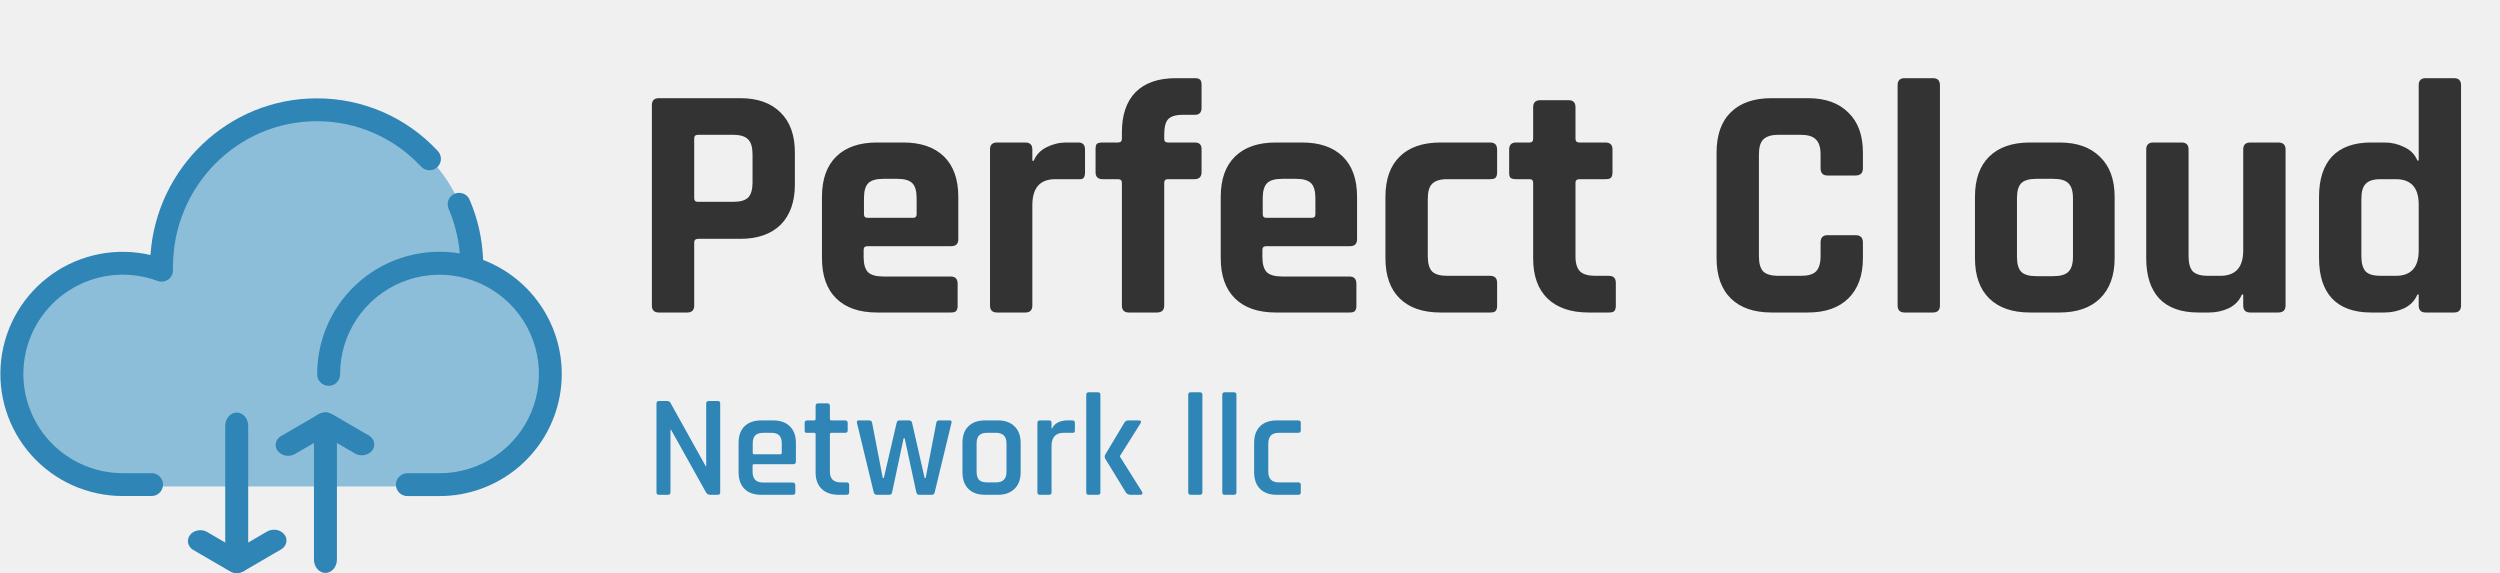
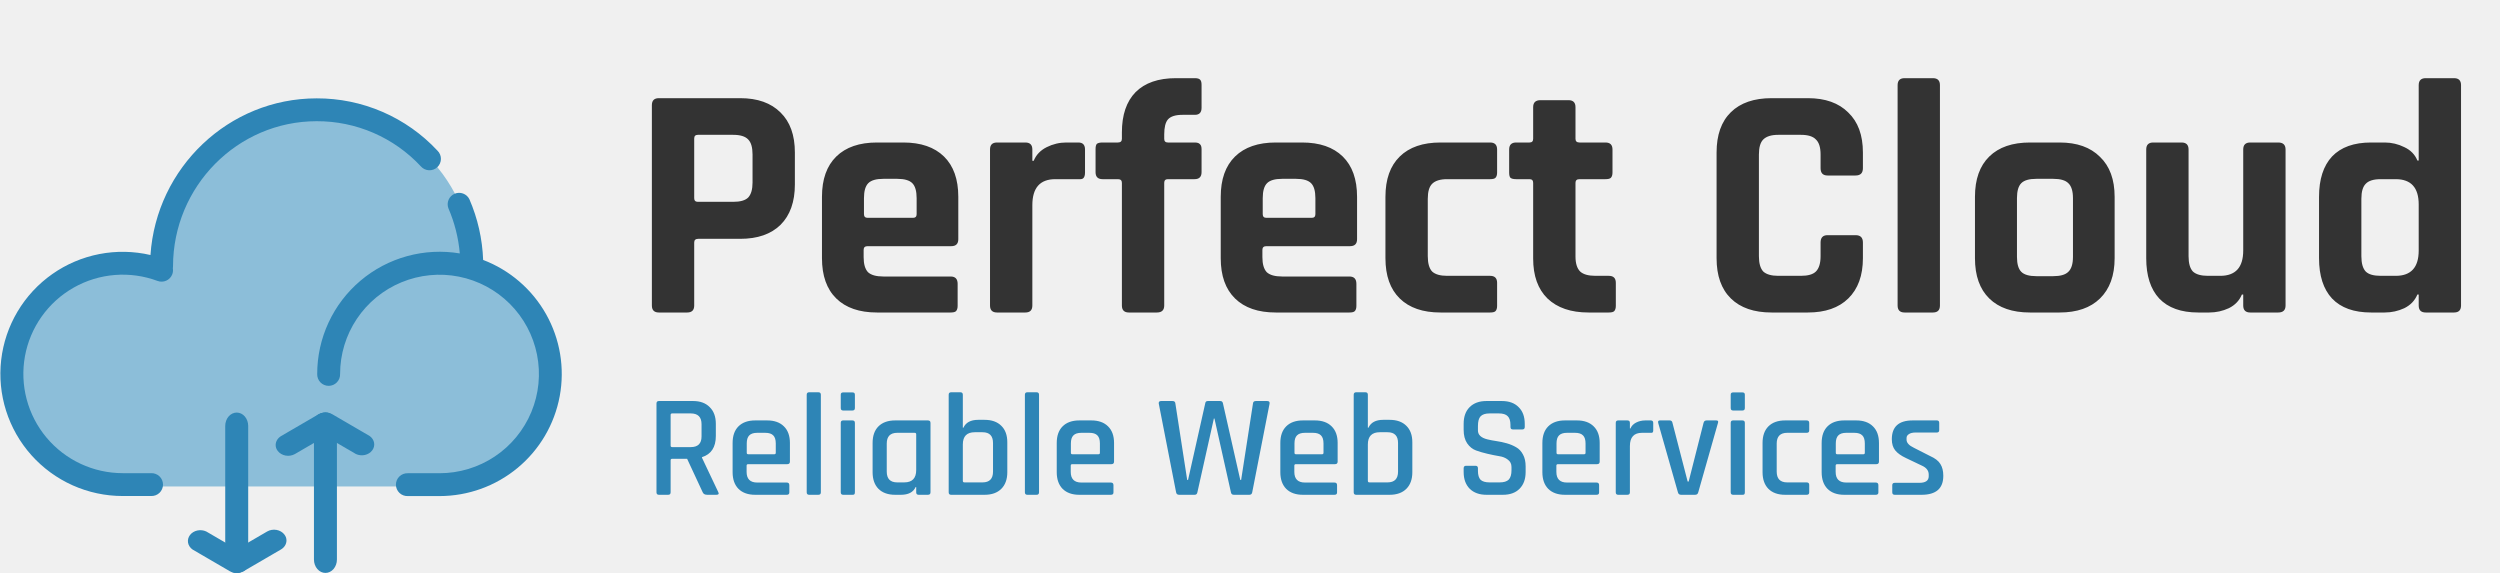
<svg xmlns="http://www.w3.org/2000/svg" width="480" height="110" viewBox="0 0 480 110" fill="none">
-   <g clip-path="url(#clip0_301_61)">
+   <g clip-path="url(#clip0_339_2)">
    <path d="M90.83 52.154C90.83 51.943 90.83 51.733 90.83 51.535C90.871 47.552 90.12 43.6 88.621 39.908C87.122 36.217 84.905 32.858 82.098 30.028C79.291 27.197 75.95 24.95 72.267 23.416C68.585 21.882 64.635 21.093 60.645 21.093C56.655 21.093 52.704 21.882 49.022 23.416C45.34 24.95 41.998 27.197 39.191 30.028C36.384 32.858 34.167 36.217 32.669 39.908C31.17 43.6 30.419 47.552 30.459 51.535C30.459 51.891 30.459 52.244 30.481 52.597C27.577 51.362 24.434 50.787 21.279 50.914C18.125 51.041 15.039 51.867 12.244 53.333C9.449 54.797 7.016 56.865 5.12 59.384C3.224 61.904 1.913 64.813 1.282 67.901C0.651 70.989 0.716 74.178 1.472 77.238C2.228 80.298 3.656 83.151 5.653 85.592C7.65 88.032 10.166 89.999 13.018 91.35C15.871 92.7 18.988 93.4 22.145 93.399H83.595C88.604 93.4 93.453 91.638 97.289 88.422C101.125 85.206 103.701 80.743 104.566 75.817C105.43 70.892 104.526 65.82 102.014 61.494C99.502 57.168 95.541 53.865 90.83 52.166V52.154Z" fill="#8CBED9" />
    <path d="M92.762 49.894C92.614 45.883 91.719 41.934 90.123 38.25C89.874 37.744 89.44 37.354 88.91 37.159C88.38 36.964 87.796 36.98 87.278 37.204C86.76 37.428 86.348 37.842 86.127 38.36C85.906 38.879 85.893 39.462 86.092 39.99C87.282 42.743 88.021 45.67 88.281 48.658C84.913 48.095 81.462 48.272 78.17 49.175C74.877 50.079 71.821 51.689 69.215 53.892C66.609 56.095 64.515 58.839 63.08 61.933C61.644 65.026 60.902 68.395 60.904 71.804C60.892 72.099 60.941 72.394 61.047 72.669C61.152 72.945 61.312 73.197 61.517 73.409C61.722 73.622 61.968 73.791 62.24 73.907C62.513 74.022 62.805 74.082 63.101 74.082C63.397 74.082 63.689 74.022 63.961 73.907C64.233 73.791 64.479 73.622 64.684 73.409C64.89 73.197 65.05 72.945 65.155 72.669C65.26 72.394 65.309 72.099 65.298 71.804C65.298 68.035 66.418 64.351 68.515 61.217C70.612 58.084 73.594 55.641 77.081 54.199C80.569 52.757 84.407 52.379 88.11 53.114C91.812 53.85 95.214 55.665 97.883 58.33C100.553 60.995 102.371 64.39 103.107 68.087C103.844 71.783 103.466 75.615 102.021 79.097C100.576 82.579 98.13 85.555 94.991 87.649C91.852 89.743 88.161 90.86 84.386 90.86H78.298C78.003 90.849 77.708 90.898 77.432 91.003C77.156 91.108 76.903 91.268 76.69 91.473C76.478 91.678 76.308 91.923 76.192 92.195C76.077 92.466 76.017 92.759 76.017 93.054C76.017 93.349 76.077 93.641 76.192 93.913C76.308 94.184 76.478 94.43 76.69 94.635C76.903 94.84 77.156 94.999 77.432 95.105C77.708 95.21 78.003 95.258 78.298 95.247H84.386C89.874 95.245 95.187 93.324 99.404 89.818C103.62 86.312 106.474 81.442 107.469 76.055C108.464 70.667 107.537 65.102 104.85 60.325C102.163 55.548 97.885 51.862 92.759 49.906L92.762 49.894Z" fill="#2E85B6" />
    <path d="M29.026 90.848H23.562C20.768 90.846 18.009 90.233 15.479 89.05C12.949 87.868 10.71 86.145 8.92 84.004C7.13 81.863 5.832 79.356 5.118 76.66C4.405 73.963 4.293 71.143 4.79 68.399C5.288 65.655 6.382 63.053 7.997 60.777C9.612 58.501 11.707 56.607 14.136 55.228C16.564 53.849 19.265 53.019 22.05 52.797C24.835 52.574 27.634 52.965 30.251 53.94C30.797 54.144 31.401 54.123 31.932 53.882C32.462 53.641 32.875 53.2 33.08 52.656C33.213 52.295 33.251 51.905 33.188 51.525C33.208 51.41 33.218 51.293 33.219 51.176C33.219 35.788 45.593 23.271 60.804 23.271C64.556 23.26 68.27 24.024 71.711 25.516C75.153 27.008 78.248 29.195 80.801 31.94C80.995 32.162 81.232 32.343 81.498 32.472C81.764 32.601 82.053 32.675 82.349 32.69C82.644 32.705 82.939 32.66 83.216 32.558C83.494 32.456 83.748 32.3 83.963 32.098C84.179 31.896 84.351 31.652 84.47 31.382C84.59 31.112 84.653 30.821 84.657 30.526C84.661 30.231 84.605 29.938 84.493 29.665C84.381 29.392 84.215 29.144 84.004 28.937C81.041 25.752 77.449 23.215 73.454 21.484C69.46 19.754 65.149 18.869 60.795 18.884C43.897 18.884 30.019 32.197 28.89 48.962C25.666 48.211 22.32 48.149 19.071 48.78C15.821 49.411 12.742 50.721 10.036 52.624C7.329 54.526 5.056 56.979 3.366 59.82C1.675 62.661 0.606 65.827 0.227 69.11C-0.152 72.393 0.169 75.719 1.169 78.87C2.168 82.02 3.823 84.924 6.026 87.391C8.228 89.858 10.929 91.832 13.949 93.184C16.97 94.536 20.242 95.235 23.553 95.235H29.017C29.313 95.246 29.607 95.198 29.884 95.092C30.16 94.987 30.412 94.827 30.625 94.623C30.838 94.418 31.007 94.172 31.123 93.9C31.239 93.629 31.298 93.337 31.298 93.041C31.298 92.746 31.239 92.454 31.123 92.183C31.007 91.911 30.838 91.665 30.625 91.46C30.412 91.256 30.16 91.096 29.884 90.991C29.607 90.885 29.313 90.837 29.017 90.848H29.026Z" fill="#2E85B6" />
    <path d="M47.654 81.781V107.466C47.654 108.148 47.422 108.801 47.008 109.283C46.595 109.764 46.034 110.035 45.449 110.035C44.864 110.035 44.303 109.764 43.89 109.283C43.476 108.801 43.244 108.148 43.244 107.466V81.781C43.244 81.1 43.476 80.446 43.89 79.965C44.303 79.483 44.864 79.212 45.449 79.212C46.034 79.212 46.595 79.483 47.008 79.965C47.422 80.446 47.654 81.1 47.654 81.781Z" fill="#2E85B6" />
-     <path d="M55.005 103.774C55.003 104.118 54.904 104.456 54.716 104.758C54.529 105.06 54.259 105.317 53.93 105.506L46.763 109.68C46.238 109.926 45.627 109.992 45.05 109.865C44.473 109.738 43.971 109.427 43.642 108.994C43.313 108.56 43.181 108.035 43.273 107.521C43.364 107.008 43.671 106.542 44.135 106.216L51.302 102.042C51.829 101.74 52.471 101.632 53.088 101.741C53.706 101.851 54.249 102.169 54.599 102.626C54.868 102.962 55.01 103.364 55.005 103.774Z" fill="#2E85B6" />
-     <path d="M47.838 107.948C47.843 108.358 47.701 108.759 47.432 109.095C47.081 109.553 46.538 109.871 45.921 109.98C45.303 110.09 44.661 109.982 44.135 109.68L36.968 105.506C36.504 105.18 36.197 104.714 36.105 104.2C36.014 103.686 36.146 103.161 36.475 102.728C36.803 102.294 37.306 101.984 37.883 101.857C38.46 101.73 39.071 101.796 39.596 102.042L46.763 106.215C47.091 106.405 47.361 106.662 47.549 106.964C47.737 107.266 47.836 107.604 47.838 107.948Z" fill="#2E85B6" />
+     <path d="M55.005 103.774C55.003 104.118 54.904 104.456 54.716 104.758C54.529 105.06 54.259 105.317 53.93 105.506L46.763 109.68C46.238 109.926 45.627 109.992 45.05 109.865C44.473 109.738 43.971 109.427 43.642 108.994C43.313 108.56 43.181 108.035 43.273 107.521C43.364 107.008 43.671 106.542 44.135 106.216L51.302 102.042C51.829 101.74 52.471 101.632 53.088 101.741C53.706 101.851 54.249 102.169 54.599 102.626C54.868 102.962 55.01 103.364 55.005 103.774V103.774Z" fill="#2E85B6" />
+     <path d="M47.838 107.948C47.843 108.358 47.701 108.759 47.432 109.095C47.081 109.553 46.538 109.871 45.921 109.98C45.303 110.09 44.661 109.982 44.135 109.68L36.968 105.506C36.504 105.18 36.197 104.714 36.105 104.2C36.014 103.686 36.146 103.161 36.475 102.728C36.803 102.294 37.306 101.984 37.883 101.857C38.46 101.73 39.071 101.796 39.596 102.042L46.763 106.215C47.091 106.405 47.361 106.662 47.549 106.964C47.737 107.266 47.836 107.604 47.838 107.948V107.948Z" fill="#2E85B6" />
    <path d="M60.278 107.431V81.746C60.278 81.065 60.511 80.411 60.924 79.93C61.338 79.448 61.898 79.177 62.483 79.177C63.068 79.177 63.629 79.448 64.043 79.93C64.456 80.411 64.689 81.065 64.689 81.746V107.431C64.689 108.113 64.456 108.766 64.043 109.248C63.629 109.729 63.068 110 62.483 110C61.898 110 61.338 109.729 60.924 109.248C60.511 108.766 60.278 108.113 60.278 107.431Z" fill="#2E85B6" />
-     <path d="M52.927 85.438C52.929 85.095 53.029 84.757 53.216 84.454C53.404 84.152 53.674 83.895 54.002 83.706L61.17 79.532C61.694 79.286 62.305 79.221 62.882 79.347C63.459 79.475 63.962 79.785 64.29 80.219C64.619 80.652 64.751 81.177 64.66 81.691C64.569 82.205 64.261 82.67 63.798 82.997L56.63 87.171C56.104 87.472 55.462 87.581 54.844 87.471C54.227 87.362 53.684 87.044 53.334 86.586C53.064 86.25 52.922 85.849 52.927 85.438Z" fill="#2E85B6" />
-     <path d="M60.094 81.265C60.089 80.854 60.231 80.453 60.501 80.117C60.851 79.659 61.394 79.341 62.011 79.232C62.629 79.122 63.271 79.231 63.798 79.532L70.965 83.706C71.428 84.033 71.736 84.498 71.827 85.012C71.918 85.526 71.787 86.051 71.458 86.484C71.129 86.918 70.627 87.229 70.049 87.356C69.472 87.482 68.861 87.417 68.337 87.171L61.17 82.997C60.841 82.808 60.571 82.551 60.383 82.249C60.196 81.946 60.097 81.608 60.094 81.265Z" fill="#2E85B6" />
+     <path d="M52.927 85.438C52.929 85.095 53.029 84.757 53.216 84.454C53.404 84.152 53.674 83.895 54.002 83.706L61.17 79.532C61.694 79.286 62.305 79.221 62.882 79.347C63.459 79.475 63.962 79.785 64.29 80.219C64.619 80.652 64.751 81.177 64.66 81.691C64.569 82.205 64.261 82.67 63.798 82.997L56.63 87.171C56.104 87.472 55.462 87.581 54.844 87.471C54.227 87.362 53.684 87.044 53.334 86.586C53.064 86.25 52.922 85.849 52.927 85.438V85.438Z" fill="#2E85B6" />
+     <path d="M60.094 81.265C60.089 80.854 60.231 80.453 60.501 80.117C60.851 79.659 61.394 79.341 62.011 79.232C62.629 79.122 63.271 79.231 63.798 79.532L70.965 83.706C71.428 84.033 71.736 84.498 71.827 85.012C71.918 85.526 71.787 86.051 71.458 86.484C71.129 86.918 70.627 87.229 70.049 87.356C69.472 87.482 68.861 87.417 68.337 87.171L61.17 82.997C60.841 82.808 60.571 82.551 60.383 82.249C60.196 81.946 60.097 81.608 60.094 81.265V81.265Z" fill="#2E85B6" />
  </g>
  <path d="M131.944 60H126.504C125.608 60 125.16 59.552 125.16 58.656V20.192C125.16 19.296 125.608 18.848 126.504 18.848H142.12C145.448 18.848 148.029 19.765 149.864 21.6C151.699 23.392 152.616 25.952 152.616 29.28V35.424C152.616 38.752 151.699 41.333 149.864 43.168C148.029 44.96 145.448 45.856 142.12 45.856H134.056C133.544 45.856 133.288 46.091 133.288 46.56V58.656C133.288 59.552 132.84 60 131.944 60ZM133.992 38.752H140.776C142.141 38.752 143.101 38.475 143.656 37.92C144.211 37.323 144.488 36.363 144.488 35.04V29.664C144.488 28.299 144.211 27.339 143.656 26.784C143.101 26.187 142.141 25.888 140.776 25.888H133.992C133.523 25.888 133.288 26.123 133.288 26.592V38.048C133.288 38.517 133.523 38.752 133.992 38.752ZM182.522 60H168.378C165.007 60 162.404 59.104 160.57 57.312C158.735 55.52 157.818 52.939 157.818 49.568V37.792C157.818 34.421 158.735 31.84 160.57 30.048C162.404 28.256 165.007 27.36 168.378 27.36H173.434C176.804 27.36 179.407 28.256 181.242 30.048C183.076 31.84 183.994 34.421 183.994 37.792V45.92C183.994 46.816 183.546 47.264 182.65 47.264H166.586C166.074 47.264 165.818 47.499 165.818 47.968V49.376C165.818 50.699 166.095 51.659 166.65 52.256C167.247 52.811 168.228 53.088 169.594 53.088H182.522C183.418 53.088 183.866 53.557 183.866 54.496V58.72C183.866 59.189 183.759 59.531 183.546 59.744C183.375 59.915 183.034 60 182.522 60ZM166.586 41.824H175.29C175.759 41.824 175.994 41.589 175.994 41.12V38.048C175.994 36.683 175.716 35.723 175.162 35.168C174.607 34.613 173.647 34.336 172.282 34.336H169.594C168.228 34.336 167.268 34.613 166.714 35.168C166.159 35.723 165.882 36.683 165.882 38.048V41.12C165.882 41.589 166.116 41.824 166.586 41.824ZM196.867 60H191.427C190.531 60 190.083 59.552 190.083 58.656V28.704C190.083 27.808 190.531 27.36 191.427 27.36H196.867C197.763 27.36 198.211 27.808 198.211 28.704V30.88H198.467C198.936 29.728 199.768 28.853 200.963 28.256C202.157 27.659 203.416 27.36 204.739 27.36H207.043C207.896 27.36 208.323 27.808 208.323 28.704V33.12C208.323 33.632 208.216 33.995 208.003 34.208C207.832 34.379 207.512 34.443 207.043 34.4H202.627C199.683 34.4 198.211 36.064 198.211 39.392V58.656C198.211 59.552 197.763 60 196.867 60ZM224.235 27.36H229.355C229.867 27.36 230.208 27.467 230.379 27.68C230.592 27.851 230.699 28.171 230.699 28.64V33.056C230.699 33.952 230.251 34.4 229.355 34.4H224.235C223.766 34.4 223.531 34.635 223.531 35.104V58.656C223.531 59.552 223.062 60 222.123 60H216.747C215.851 60 215.403 59.552 215.403 58.656V35.104C215.403 34.635 215.147 34.4 214.635 34.4H211.691C210.795 34.4 210.347 33.952 210.347 33.056V28.64C210.347 28.128 210.432 27.787 210.603 27.616C210.816 27.445 211.179 27.36 211.691 27.36H214.635C215.147 27.36 215.403 27.125 215.403 26.656V25.44C215.403 22.069 216.278 19.488 218.027 17.696C219.819 15.904 222.4 15.008 225.771 15.008H229.419C229.931 15.008 230.272 15.115 230.443 15.328C230.614 15.499 230.699 15.819 230.699 16.288V20.704C230.699 21.6 230.272 22.048 229.419 22.048H227.051C225.686 22.048 224.747 22.347 224.235 22.944C223.766 23.499 223.531 24.459 223.531 25.824V26.656C223.531 27.125 223.766 27.36 224.235 27.36ZM259.084 60H244.94C241.569 60 238.967 59.104 237.132 57.312C235.297 55.52 234.38 52.939 234.38 49.568V37.792C234.38 34.421 235.297 31.84 237.132 30.048C238.967 28.256 241.569 27.36 244.94 27.36H249.996C253.367 27.36 255.969 28.256 257.804 30.048C259.639 31.84 260.556 34.421 260.556 37.792V45.92C260.556 46.816 260.108 47.264 259.212 47.264H243.148C242.636 47.264 242.38 47.499 242.38 47.968V49.376C242.38 50.699 242.657 51.659 243.212 52.256C243.809 52.811 244.791 53.088 246.156 53.088H259.084C259.98 53.088 260.428 53.557 260.428 54.496V58.72C260.428 59.189 260.321 59.531 260.108 59.744C259.937 59.915 259.596 60 259.084 60ZM243.148 41.824H251.852C252.321 41.824 252.556 41.589 252.556 41.12V38.048C252.556 36.683 252.279 35.723 251.724 35.168C251.169 34.613 250.209 34.336 248.844 34.336H246.156C244.791 34.336 243.831 34.613 243.276 35.168C242.721 35.723 242.444 36.683 242.444 38.048V41.12C242.444 41.589 242.679 41.824 243.148 41.824ZM287.445 54.304V58.72C287.445 59.189 287.338 59.531 287.125 59.744C286.954 59.915 286.613 60 286.101 60H276.565C273.194 60 270.592 59.104 268.757 57.312C266.922 55.52 266.005 52.939 266.005 49.568V37.792C266.005 34.421 266.922 31.84 268.757 30.048C270.592 28.256 273.194 27.36 276.565 27.36H286.101C286.997 27.36 287.445 27.808 287.445 28.704V33.12C287.445 33.589 287.338 33.931 287.125 34.144C286.954 34.315 286.613 34.4 286.101 34.4H277.845C276.522 34.4 275.562 34.699 274.965 35.296C274.41 35.851 274.133 36.811 274.133 38.176V49.184C274.133 50.549 274.41 51.531 274.965 52.128C275.562 52.683 276.522 52.96 277.845 52.96H286.101C286.997 52.96 287.445 53.408 287.445 54.304ZM293.661 34.4H291.102C290.59 34.4 290.227 34.315 290.014 34.144C289.843 33.973 289.758 33.632 289.758 33.12V28.704C289.758 27.808 290.206 27.36 291.102 27.36H293.661C294.131 27.36 294.366 27.125 294.366 26.656V20.576C294.366 19.68 294.835 19.232 295.774 19.232H301.15C302.046 19.232 302.494 19.68 302.494 20.576V26.656C302.494 27.125 302.75 27.36 303.262 27.36H308.253C309.15 27.36 309.598 27.808 309.598 28.704V33.12C309.598 33.589 309.491 33.931 309.278 34.144C309.107 34.315 308.766 34.4 308.253 34.4H303.262C302.75 34.4 302.494 34.635 302.494 35.104V49.248C302.494 50.571 302.792 51.531 303.39 52.128C303.987 52.683 304.968 52.96 306.333 52.96H308.894C309.79 52.96 310.238 53.408 310.238 54.304V58.72C310.238 59.189 310.131 59.531 309.918 59.744C309.747 59.915 309.406 60 308.894 60H304.99C301.619 60 298.995 59.104 297.118 57.312C295.283 55.52 294.366 52.96 294.366 49.632V35.104C294.366 34.635 294.131 34.4 293.661 34.4ZM347.119 60H340.143C336.772 60 334.169 59.104 332.335 57.312C330.5 55.52 329.583 52.939 329.583 49.568V29.28C329.583 25.909 330.5 23.328 332.335 21.536C334.169 19.744 336.772 18.848 340.143 18.848H347.119C350.447 18.848 353.028 19.765 354.863 21.6C356.74 23.392 357.679 25.952 357.679 29.28V32.288C357.679 33.227 357.209 33.696 356.271 33.696H350.895C349.999 33.696 349.551 33.227 349.551 32.288V29.664C349.551 28.299 349.252 27.339 348.655 26.784C348.1 26.187 347.14 25.888 345.775 25.888H341.423C340.1 25.888 339.14 26.187 338.543 26.784C337.988 27.339 337.711 28.299 337.711 29.664V49.184C337.711 50.549 337.988 51.531 338.543 52.128C339.14 52.683 340.1 52.96 341.423 52.96H345.775C347.14 52.96 348.1 52.683 348.655 52.128C349.252 51.531 349.551 50.549 349.551 49.184V46.56C349.551 45.621 349.999 45.152 350.895 45.152H356.271C357.209 45.152 357.679 45.621 357.679 46.56V49.568C357.679 52.896 356.74 55.477 354.863 57.312C353.028 59.104 350.447 60 347.119 60ZM371.124 60H365.684C364.788 60 364.34 59.552 364.34 58.656V16.352C364.34 15.456 364.788 15.008 365.684 15.008H371.124C372.02 15.008 372.468 15.456 372.468 16.352V58.656C372.468 59.552 372.02 60 371.124 60ZM395.449 60H389.753C386.382 60 383.779 59.104 381.945 57.312C380.11 55.52 379.193 52.939 379.193 49.568V37.792C379.193 34.421 380.11 31.84 381.945 30.048C383.779 28.256 386.382 27.36 389.753 27.36H395.449C398.777 27.36 401.358 28.277 403.193 30.112C405.07 31.904 406.009 34.464 406.009 37.792V49.568C406.009 52.896 405.07 55.477 403.193 57.312C401.358 59.104 398.777 60 395.449 60ZM390.969 53.024H394.233C395.598 53.024 396.558 52.747 397.113 52.192C397.71 51.637 398.009 50.677 398.009 49.312V38.048C398.009 36.683 397.71 35.723 397.113 35.168C396.558 34.613 395.598 34.336 394.233 34.336H390.969C389.603 34.336 388.643 34.613 388.089 35.168C387.534 35.723 387.257 36.683 387.257 38.048V49.312C387.257 50.677 387.534 51.637 388.089 52.192C388.643 52.747 389.603 53.024 390.969 53.024ZM424.171 60H422.059C418.774 60 416.278 59.104 414.571 57.312C412.907 55.52 412.075 52.939 412.075 49.568V28.704C412.075 27.808 412.523 27.36 413.419 27.36H418.859C419.755 27.36 420.203 27.808 420.203 28.704V49.184C420.203 50.549 420.48 51.531 421.035 52.128C421.632 52.683 422.592 52.96 423.915 52.96H426.283C429.227 52.96 430.699 51.339 430.699 48.096V28.704C430.699 27.808 431.147 27.36 432.043 27.36H437.419C438.358 27.36 438.827 27.808 438.827 28.704V58.656C438.827 59.552 438.358 60 437.419 60H432.043C431.147 60 430.699 59.552 430.699 58.656V56.544H430.443C429.974 57.696 429.142 58.571 427.947 59.168C426.752 59.723 425.494 60 424.171 60ZM457.863 60H455.239C451.954 60 449.458 59.104 447.751 57.312C446.087 55.52 445.255 52.939 445.255 49.568V37.792C445.255 34.421 446.087 31.84 447.751 30.048C449.458 28.256 451.954 27.36 455.239 27.36H457.863C459.186 27.36 460.444 27.659 461.639 28.256C462.834 28.811 463.666 29.664 464.135 30.816H464.391V16.352C464.391 15.456 464.839 15.008 465.735 15.008H471.175C472.071 15.008 472.519 15.456 472.519 16.352V58.656C472.519 59.552 472.071 60 471.175 60H465.735C464.839 60 464.391 59.552 464.391 58.656V56.544H464.135C463.666 57.696 462.834 58.571 461.639 59.168C460.444 59.723 459.186 60 457.863 60ZM464.391 48.096V39.264C464.391 36.021 462.919 34.4 459.975 34.4H457.095C455.73 34.4 454.77 34.699 454.215 35.296C453.66 35.851 453.383 36.811 453.383 38.176V49.184C453.383 50.549 453.66 51.531 454.215 52.128C454.77 52.683 455.73 52.96 457.095 52.96H459.975C462.919 52.96 464.391 51.339 464.391 48.096Z" fill="#333333" />
-   <path d="M128.256 95H126.52C126.203 95 126.044 94.841 126.044 94.524V77.472C126.044 77.155 126.203 76.996 126.52 76.996H128.088C128.387 76.996 128.592 77.099 128.704 77.304L135.48 89.484H135.592V77.472C135.592 77.155 135.751 76.996 136.068 76.996H137.804C138.121 76.996 138.28 77.155 138.28 77.472V94.524C138.28 94.841 138.121 95 137.804 95H136.292C135.993 95 135.751 94.851 135.564 94.552L128.844 82.512H128.732V94.524C128.732 94.841 128.573 95 128.256 95ZM152.196 95H146.148C144.767 95 143.694 94.617 142.928 93.852C142.182 93.087 141.808 92.023 141.808 90.66V85.06C141.808 83.679 142.182 82.615 142.928 81.868C143.694 81.103 144.767 80.72 146.148 80.72H148.444C149.826 80.72 150.899 81.103 151.664 81.868C152.43 82.615 152.812 83.679 152.812 85.06V88.616C152.812 88.952 152.644 89.12 152.308 89.12H144.804C144.599 89.12 144.496 89.213 144.496 89.4V90.604C144.496 91.967 145.178 92.648 146.54 92.648H152.196C152.532 92.648 152.7 92.816 152.7 93.152V94.552C152.7 94.851 152.532 95 152.196 95ZM144.804 87.216H149.816C150.003 87.216 150.096 87.123 150.096 86.936V85.144C150.096 84.435 149.938 83.921 149.62 83.604C149.303 83.268 148.79 83.1 148.08 83.1H146.54C145.831 83.1 145.318 83.268 145 83.604C144.683 83.921 144.524 84.435 144.524 85.144V86.936C144.524 87.123 144.618 87.216 144.804 87.216ZM156.317 83.1H154.973C154.786 83.1 154.655 83.072 154.581 83.016C154.525 82.941 154.497 82.82 154.497 82.652V81.196C154.497 80.879 154.655 80.72 154.973 80.72H156.317C156.503 80.72 156.597 80.627 156.597 80.44V77.92C156.597 77.603 156.765 77.444 157.101 77.444H158.865C159.182 77.444 159.341 77.603 159.341 77.92V80.44C159.341 80.627 159.443 80.72 159.649 80.72H162.253C162.589 80.72 162.757 80.879 162.757 81.196V82.652C162.757 82.951 162.589 83.1 162.253 83.1H159.649C159.443 83.1 159.341 83.193 159.341 83.38V90.576C159.341 91.939 160.041 92.62 161.441 92.62H162.533C162.869 92.62 163.037 92.779 163.037 93.096V94.552C163.037 94.851 162.869 95 162.533 95H161.021C159.639 95 158.557 94.627 157.773 93.88C156.989 93.133 156.597 92.079 156.597 90.716V83.38C156.597 83.193 156.503 83.1 156.317 83.1ZM170.725 95H168.317C168.037 95 167.851 94.841 167.757 94.524L164.537 81.196C164.463 80.879 164.575 80.72 164.873 80.72H166.889C167.225 80.72 167.412 80.879 167.449 81.196L169.493 91.78H169.689L172.153 81.196C172.209 80.879 172.387 80.72 172.685 80.72H174.533C174.851 80.72 175.047 80.879 175.121 81.196L177.529 91.78H177.725L179.769 81.196C179.825 80.879 180.012 80.72 180.329 80.72H182.345C182.663 80.72 182.775 80.879 182.681 81.196L179.461 94.524C179.405 94.841 179.219 95 178.901 95H176.493C176.195 95 176.008 94.841 175.933 94.524L173.693 84.136H173.497L171.285 94.524C171.229 94.841 171.043 95 170.725 95ZM191.597 95H189.133C187.751 95 186.678 94.617 185.913 93.852C185.166 93.087 184.793 92.023 184.793 90.66V85.06C184.793 83.679 185.166 82.615 185.913 81.868C186.678 81.103 187.751 80.72 189.133 80.72H191.597C192.959 80.72 194.023 81.103 194.789 81.868C195.573 82.615 195.965 83.679 195.965 85.06V90.66C195.965 92.023 195.573 93.087 194.789 93.852C194.023 94.617 192.959 95 191.597 95ZM189.525 92.62H191.233C192.577 92.62 193.249 91.939 193.249 90.576V85.144C193.249 83.781 192.577 83.1 191.233 83.1H189.525C188.815 83.1 188.302 83.268 187.985 83.604C187.667 83.921 187.509 84.435 187.509 85.144V90.576C187.509 91.285 187.667 91.808 187.985 92.144C188.302 92.461 188.815 92.62 189.525 92.62ZM201.422 95H199.658C199.341 95 199.182 94.841 199.182 94.524V81.196C199.182 80.879 199.341 80.72 199.658 80.72H201.422C201.739 80.72 201.898 80.879 201.898 81.196V82.26H202.01C202.197 81.793 202.551 81.42 203.074 81.14C203.615 80.86 204.213 80.72 204.866 80.72H205.902C206.219 80.72 206.378 80.879 206.378 81.196V82.652C206.378 83.007 206.219 83.156 205.902 83.1H204.222C202.673 83.1 201.898 83.949 201.898 85.648V94.524C201.898 94.841 201.739 95 201.422 95ZM216.681 80.72H218.697C218.865 80.72 218.977 80.776 219.033 80.888C219.108 80.981 219.089 81.112 218.977 81.28L215.029 87.552V87.664L219.285 94.44C219.378 94.589 219.388 94.72 219.313 94.832C219.257 94.944 219.126 95 218.921 95H217.101C216.672 95 216.354 94.841 216.149 94.524L212.201 88.056C212.07 87.813 212.07 87.561 212.201 87.3L215.869 81.168C216.037 80.869 216.308 80.72 216.681 80.72ZM210.801 95H209.037C208.72 95 208.561 94.841 208.561 94.524V75.792C208.561 75.475 208.72 75.316 209.037 75.316H210.801C211.118 75.316 211.277 75.475 211.277 75.792V94.524C211.277 94.841 211.118 95 210.801 95ZM230.382 95H228.618C228.301 95 228.142 94.841 228.142 94.524V75.792C228.142 75.475 228.301 75.316 228.618 75.316H230.382C230.7 75.316 230.858 75.475 230.858 75.792V94.524C230.858 94.841 230.7 95 230.382 95ZM236.917 95H235.153C234.836 95 234.677 94.841 234.677 94.524V75.792C234.677 75.475 234.836 75.316 235.153 75.316H236.917C237.235 75.316 237.393 75.475 237.393 75.792V94.524C237.393 94.841 237.235 95 236.917 95ZM249.753 93.096V94.552C249.753 94.851 249.585 95 249.249 95H245.133C243.751 95 242.678 94.617 241.913 93.852C241.166 93.087 240.793 92.023 240.793 90.66V85.06C240.793 83.679 241.166 82.615 241.913 81.868C242.678 81.103 243.751 80.72 245.133 80.72H249.249C249.585 80.72 249.753 80.879 249.753 81.196V82.652C249.753 82.951 249.585 83.1 249.249 83.1H245.525C244.181 83.1 243.509 83.791 243.509 85.172V90.548C243.509 91.929 244.181 92.62 245.525 92.62H249.249C249.585 92.62 249.753 92.779 249.753 93.096Z" fill="#2E85B6" />
+   <path d="M128.284 95H126.52C126.203 95 126.044 94.841 126.044 94.524V77.472C126.044 77.155 126.203 76.996 126.52 76.996H133.072C134.435 76.996 135.499 77.388 136.264 78.172C137.048 78.937 137.44 80.001 137.44 81.364V83.716C137.44 85.863 136.553 87.216 134.78 87.776V87.888L137.888 94.44C138.093 94.813 137.972 95 137.524 95H135.788C135.34 95 135.051 94.841 134.92 94.524L131.924 88.084H129.096C128.872 88.084 128.76 88.177 128.76 88.364V94.524C128.76 94.841 128.601 95 128.284 95ZM129.068 85.844H132.624C134.005 85.844 134.696 85.163 134.696 83.8V81.448C134.696 80.067 134.005 79.376 132.624 79.376H129.068C128.863 79.376 128.76 79.469 128.76 79.656V85.564C128.76 85.751 128.863 85.844 129.068 85.844ZM151.048 95H145C143.618 95 142.545 94.617 141.78 93.852C141.033 93.087 140.66 92.023 140.66 90.66V85.06C140.66 83.679 141.033 82.615 141.78 81.868C142.545 81.103 143.618 80.72 145 80.72H147.296C148.677 80.72 149.75 81.103 150.516 81.868C151.281 82.615 151.664 83.679 151.664 85.06V88.616C151.664 88.952 151.496 89.12 151.16 89.12H143.656C143.45 89.12 143.348 89.213 143.348 89.4V90.604C143.348 91.967 144.029 92.648 145.392 92.648H151.048C151.384 92.648 151.552 92.816 151.552 93.152V94.552C151.552 94.851 151.384 95 151.048 95ZM143.656 87.216H148.668C148.854 87.216 148.948 87.123 148.948 86.936V85.144C148.948 84.435 148.789 83.921 148.472 83.604C148.154 83.268 147.641 83.1 146.932 83.1H145.392C144.682 83.1 144.169 83.268 143.852 83.604C143.534 83.921 143.376 84.435 143.376 85.144V86.936C143.376 87.123 143.469 87.216 143.656 87.216ZM157.128 95H155.364C155.047 95 154.888 94.841 154.888 94.524V75.792C154.888 75.475 155.047 75.316 155.364 75.316H157.128C157.446 75.316 157.604 75.475 157.604 75.792V94.524C157.604 94.841 157.446 95 157.128 95ZM161.424 78.34V75.792C161.424 75.493 161.573 75.344 161.872 75.344H163.692C163.99 75.344 164.14 75.493 164.14 75.792V78.34C164.14 78.657 163.99 78.816 163.692 78.816H161.872C161.573 78.816 161.424 78.657 161.424 78.34ZM161.424 94.524V81.196C161.424 80.879 161.573 80.72 161.872 80.72H163.664C163.981 80.72 164.14 80.879 164.14 81.196V94.524C164.14 94.711 164.102 94.841 164.028 94.916C163.972 94.972 163.86 95 163.692 95H161.9C161.582 95 161.424 94.841 161.424 94.524ZM172.971 95H171.879C170.497 95 169.424 94.617 168.659 93.852C167.912 93.087 167.539 92.023 167.539 90.66V85.06C167.539 83.679 167.912 82.615 168.659 81.868C169.424 81.103 170.497 80.72 171.879 80.72H178.151C178.487 80.72 178.655 80.879 178.655 81.196V94.524C178.655 94.841 178.487 95 178.151 95H176.387C176.069 95 175.911 94.841 175.911 94.524V93.516H175.799C175.351 94.505 174.408 95 172.971 95ZM175.911 90.24V83.38C175.911 83.193 175.808 83.1 175.603 83.1H172.271C170.927 83.1 170.255 83.791 170.255 85.172V90.548C170.255 91.929 170.927 92.62 172.271 92.62H173.615C175.145 92.62 175.911 91.827 175.911 90.24ZM185.171 92.62H188.643C189.987 92.62 190.659 91.929 190.659 90.548V85.06C190.659 83.679 189.987 82.988 188.643 82.988H187.159C185.628 82.988 184.863 83.772 184.863 85.34V92.312C184.863 92.517 184.965 92.62 185.171 92.62ZM182.147 94.524V75.792C182.147 75.475 182.305 75.316 182.623 75.316H184.387C184.704 75.316 184.863 75.475 184.863 75.792V82.12H184.975C185.441 81.112 186.384 80.608 187.803 80.608H189.035C190.416 80.608 191.489 80.991 192.255 81.756C193.02 82.503 193.403 83.557 193.403 84.92V90.66C193.403 92.023 193.02 93.087 192.255 93.852C191.489 94.617 190.416 95 189.035 95H182.623C182.305 95 182.147 94.841 182.147 94.524ZM199.019 95H197.255C196.938 95 196.779 94.841 196.779 94.524V75.792C196.779 75.475 196.938 75.316 197.255 75.316H199.019C199.336 75.316 199.495 75.475 199.495 75.792V94.524C199.495 94.841 199.336 95 199.019 95ZM213.282 95H207.234C205.853 95 204.779 94.617 204.014 93.852C203.267 93.087 202.894 92.023 202.894 90.66V85.06C202.894 83.679 203.267 82.615 204.014 81.868C204.779 81.103 205.853 80.72 207.234 80.72H209.53C210.911 80.72 211.985 81.103 212.75 81.868C213.515 82.615 213.898 83.679 213.898 85.06V88.616C213.898 88.952 213.73 89.12 213.394 89.12H205.89C205.685 89.12 205.582 89.213 205.582 89.4V90.604C205.582 91.967 206.263 92.648 207.626 92.648H213.282C213.618 92.648 213.786 92.816 213.786 93.152V94.552C213.786 94.851 213.618 95 213.282 95ZM205.89 87.216H210.902C211.089 87.216 211.182 87.123 211.182 86.936V85.144C211.182 84.435 211.023 83.921 210.706 83.604C210.389 83.268 209.875 83.1 209.166 83.1H207.626C206.917 83.1 206.403 83.268 206.086 83.604C205.769 83.921 205.61 84.435 205.61 85.144V86.936C205.61 87.123 205.703 87.216 205.89 87.216ZM229.367 95H226.399C226.063 95 225.867 94.841 225.811 94.524L222.479 77.472C222.441 77.155 222.6 76.996 222.955 76.996H225.111C225.465 76.996 225.652 77.155 225.671 77.472L227.939 92.144H228.107L231.411 77.416C231.448 77.136 231.616 76.996 231.915 76.996H234.267C234.565 76.996 234.743 77.136 234.799 77.416L238.131 92.144H238.299L240.567 77.5C240.585 77.164 240.772 76.996 241.127 76.996H243.283C243.656 76.996 243.815 77.164 243.759 77.5L240.427 94.524C240.371 94.841 240.184 95 239.867 95H236.899C236.581 95 236.395 94.841 236.339 94.524L233.175 80.356H233.063L229.899 94.524C229.843 94.841 229.665 95 229.367 95ZM256.212 95H250.164C248.783 95 247.709 94.617 246.944 93.852C246.197 93.087 245.824 92.023 245.824 90.66V85.06C245.824 83.679 246.197 82.615 246.944 81.868C247.709 81.103 248.783 80.72 250.164 80.72H252.46C253.841 80.72 254.915 81.103 255.68 81.868C256.445 82.615 256.828 83.679 256.828 85.06V88.616C256.828 88.952 256.66 89.12 256.324 89.12H248.82C248.615 89.12 248.512 89.213 248.512 89.4V90.604C248.512 91.967 249.193 92.648 250.556 92.648H256.212C256.548 92.648 256.716 92.816 256.716 93.152V94.552C256.716 94.851 256.548 95 256.212 95ZM248.82 87.216H253.832C254.019 87.216 254.112 87.123 254.112 86.936V85.144C254.112 84.435 253.953 83.921 253.636 83.604C253.319 83.268 252.805 83.1 252.096 83.1H250.556C249.847 83.1 249.333 83.268 249.016 83.604C248.699 83.921 248.54 84.435 248.54 85.144V86.936C248.54 87.123 248.633 87.216 248.82 87.216ZM262.936 92.62H266.408C267.752 92.62 268.424 91.929 268.424 90.548V85.06C268.424 83.679 267.752 82.988 266.408 82.988H264.924C263.394 82.988 262.628 83.772 262.628 85.34V92.312C262.628 92.517 262.731 92.62 262.936 92.62ZM259.912 94.524V75.792C259.912 75.475 260.071 75.316 260.388 75.316H262.152C262.47 75.316 262.628 75.475 262.628 75.792V82.12H262.74C263.207 81.112 264.15 80.608 265.568 80.608H266.8C268.182 80.608 269.255 80.991 270.02 81.756C270.786 82.503 271.168 83.557 271.168 84.92V90.66C271.168 92.023 270.786 93.087 270.02 93.852C269.255 94.617 268.182 95 266.8 95H260.388C260.071 95 259.912 94.841 259.912 94.524ZM281.021 90.632V89.904C281.021 89.587 281.179 89.428 281.497 89.428H283.289C283.606 89.428 283.765 89.587 283.765 89.904V90.408C283.765 91.192 283.933 91.761 284.269 92.116C284.623 92.452 285.202 92.62 286.005 92.62H287.937C288.739 92.62 289.318 92.443 289.673 92.088C290.027 91.715 290.205 91.117 290.205 90.296V89.652C290.205 89.055 289.971 88.588 289.505 88.252C289.057 87.897 288.497 87.673 287.825 87.58C287.153 87.468 286.415 87.319 285.613 87.132C284.81 86.945 284.073 86.731 283.401 86.488C282.729 86.245 282.159 85.788 281.693 85.116C281.245 84.444 281.021 83.585 281.021 82.54V81.364C281.021 80.001 281.403 78.937 282.169 78.172C282.953 77.388 284.026 76.996 285.389 76.996H288.357C289.738 76.996 290.811 77.388 291.577 78.172C292.361 78.937 292.753 80.001 292.753 81.364V81.98C292.753 82.297 292.594 82.456 292.277 82.456H290.485C290.167 82.456 290.009 82.297 290.009 81.98V81.616C290.009 80.813 289.831 80.244 289.477 79.908C289.141 79.553 288.571 79.376 287.769 79.376H286.005C285.202 79.376 284.623 79.563 284.269 79.936C283.933 80.291 283.765 80.907 283.765 81.784V82.652C283.765 83.492 284.371 84.061 285.585 84.36C286.126 84.491 286.714 84.603 287.349 84.696C288.002 84.789 288.655 84.929 289.309 85.116C289.962 85.303 290.559 85.555 291.101 85.872C291.642 86.171 292.081 86.637 292.417 87.272C292.753 87.888 292.921 88.644 292.921 89.54V90.632C292.921 91.995 292.529 93.068 291.745 93.852C290.979 94.617 289.915 95 288.553 95H285.417C284.054 95 282.981 94.617 282.197 93.852C281.413 93.068 281.021 91.995 281.021 90.632ZM306.524 95H300.476C299.095 95 298.022 94.617 297.256 93.852C296.51 93.087 296.136 92.023 296.136 90.66V85.06C296.136 83.679 296.51 82.615 297.256 81.868C298.022 81.103 299.095 80.72 300.476 80.72H302.772C304.154 80.72 305.227 81.103 305.992 81.868C306.758 82.615 307.14 83.679 307.14 85.06V88.616C307.14 88.952 306.972 89.12 306.636 89.12H299.132C298.927 89.12 298.824 89.213 298.824 89.4V90.604C298.824 91.967 299.506 92.648 300.868 92.648H306.524C306.86 92.648 307.028 92.816 307.028 93.152V94.552C307.028 94.851 306.86 95 306.524 95ZM299.132 87.216H304.144C304.331 87.216 304.424 87.123 304.424 86.936V85.144C304.424 84.435 304.266 83.921 303.948 83.604C303.631 83.268 303.118 83.1 302.408 83.1H300.868C300.159 83.1 299.646 83.268 299.328 83.604C299.011 83.921 298.852 84.435 298.852 85.144V86.936C298.852 87.123 298.946 87.216 299.132 87.216ZM312.465 95H310.701C310.384 95 310.225 94.841 310.225 94.524V81.196C310.225 80.879 310.384 80.72 310.701 80.72H312.465C312.782 80.72 312.941 80.879 312.941 81.196V82.26H313.053C313.24 81.793 313.594 81.42 314.117 81.14C314.658 80.86 315.256 80.72 315.909 80.72H316.945C317.262 80.72 317.421 80.879 317.421 81.196V82.652C317.421 83.007 317.262 83.156 316.945 83.1H315.265C313.716 83.1 312.941 83.949 312.941 85.648V94.524C312.941 94.841 312.782 95 312.465 95ZM318.708 80.72H320.584C320.883 80.72 321.06 80.879 321.116 81.196L324.028 92.452H324.224L327.08 81.196C327.155 80.879 327.351 80.72 327.668 80.72H329.516C329.852 80.72 329.964 80.879 329.852 81.196L326.072 94.496C325.997 94.832 325.792 95 325.456 95H322.768C322.432 95 322.227 94.832 322.152 94.496L318.372 81.196C318.297 80.879 318.409 80.72 318.708 80.72ZM332.295 78.34V75.792C332.295 75.493 332.444 75.344 332.743 75.344H334.563C334.861 75.344 335.011 75.493 335.011 75.792V78.34C335.011 78.657 334.861 78.816 334.563 78.816H332.743C332.444 78.816 332.295 78.657 332.295 78.34ZM332.295 94.524V81.196C332.295 80.879 332.444 80.72 332.743 80.72H334.535C334.852 80.72 335.011 80.879 335.011 81.196V94.524C335.011 94.711 334.973 94.841 334.899 94.916C334.843 94.972 334.731 95 334.563 95H332.771C332.453 95 332.295 94.841 332.295 94.524ZM347.37 93.096V94.552C347.37 94.851 347.202 95 346.866 95H342.75C341.368 95 340.295 94.617 339.53 93.852C338.783 93.087 338.41 92.023 338.41 90.66V85.06C338.41 83.679 338.783 82.615 339.53 81.868C340.295 81.103 341.368 80.72 342.75 80.72H346.866C347.202 80.72 347.37 80.879 347.37 81.196V82.652C347.37 82.951 347.202 83.1 346.866 83.1H343.142C341.798 83.1 341.126 83.791 341.126 85.172V90.548C341.126 91.929 341.798 92.62 343.142 92.62H346.866C347.202 92.62 347.37 92.779 347.37 93.096ZM360.145 95H354.097C352.716 95 351.643 94.617 350.877 93.852C350.131 93.087 349.757 92.023 349.757 90.66V85.06C349.757 83.679 350.131 82.615 350.877 81.868C351.643 81.103 352.716 80.72 354.097 80.72H356.393C357.775 80.72 358.848 81.103 359.613 81.868C360.379 82.615 360.761 83.679 360.761 85.06V88.616C360.761 88.952 360.593 89.12 360.257 89.12H352.753C352.548 89.12 352.445 89.213 352.445 89.4V90.604C352.445 91.967 353.127 92.648 354.489 92.648H360.145C360.481 92.648 360.649 92.816 360.649 93.152V94.552C360.649 94.851 360.481 95 360.145 95ZM352.753 87.216H357.765C357.952 87.216 358.045 87.123 358.045 86.936V85.144C358.045 84.435 357.887 83.921 357.569 83.604C357.252 83.268 356.739 83.1 356.029 83.1H354.489C353.78 83.1 353.267 83.268 352.949 83.604C352.632 83.921 352.473 84.435 352.473 85.144V86.936C352.473 87.123 352.567 87.216 352.753 87.216ZM368.942 95H363.79C363.473 95 363.314 94.841 363.314 94.524V93.152C363.314 92.853 363.473 92.704 363.79 92.704H368.494C369.707 92.704 370.314 92.284 370.314 91.444V91.108C370.314 90.361 369.875 89.792 368.998 89.4L365.946 87.944C364.994 87.496 364.303 87.001 363.874 86.46C363.445 85.919 363.23 85.209 363.23 84.332C363.23 81.924 364.565 80.72 367.234 80.72H371.882C372.181 80.72 372.33 80.879 372.33 81.196V82.568C372.33 82.885 372.181 83.044 371.882 83.044H367.794C367.234 83.044 366.805 83.147 366.506 83.352C366.207 83.539 366.058 83.791 366.058 84.108V84.416C366.058 85.013 366.534 85.536 367.486 85.984L370.566 87.552C371.537 87.981 372.199 88.495 372.554 89.092C372.927 89.671 373.114 90.427 373.114 91.36C373.114 93.787 371.723 95 368.942 95Z" fill="#2E85B6" />
  <defs>
-     <clipPath id="clip0_301_61">
+     <clipPath id="clip0_339_2">
      <rect width="111" height="91" fill="white" transform="translate(0 19)" />
    </clipPath>
  </defs>
</svg>
